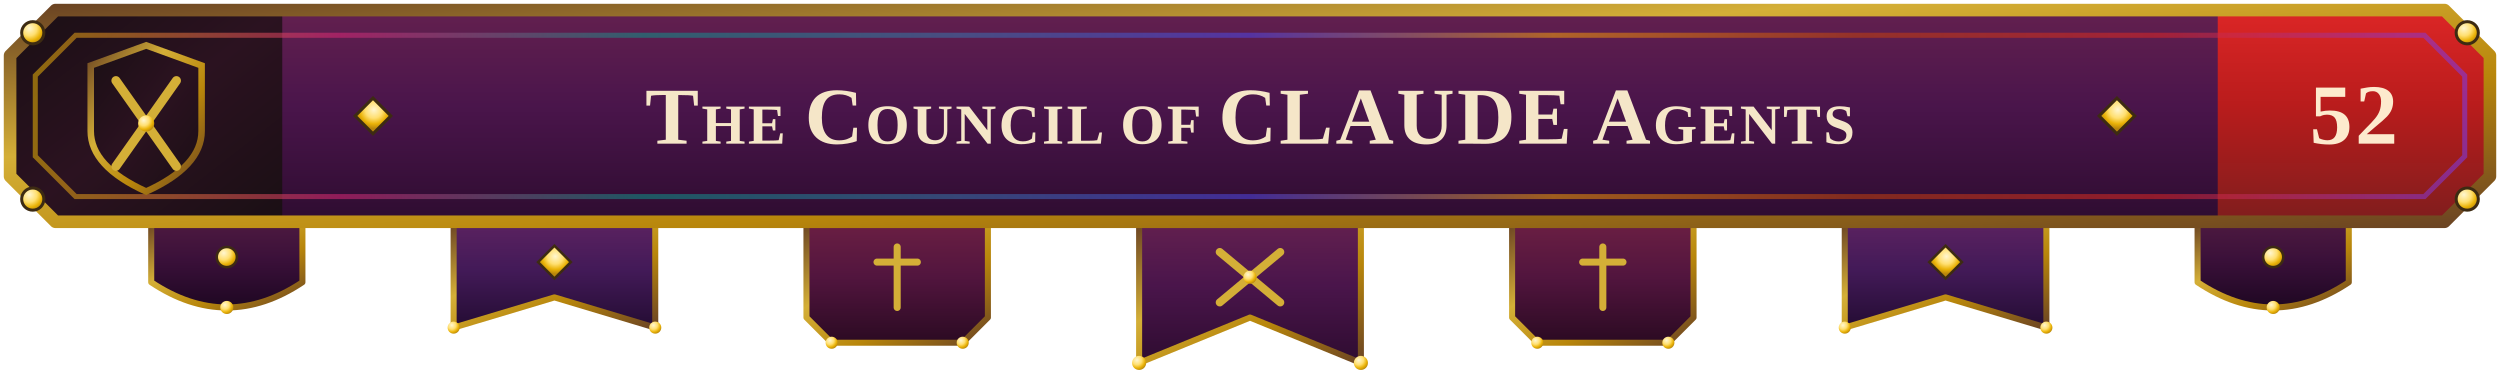
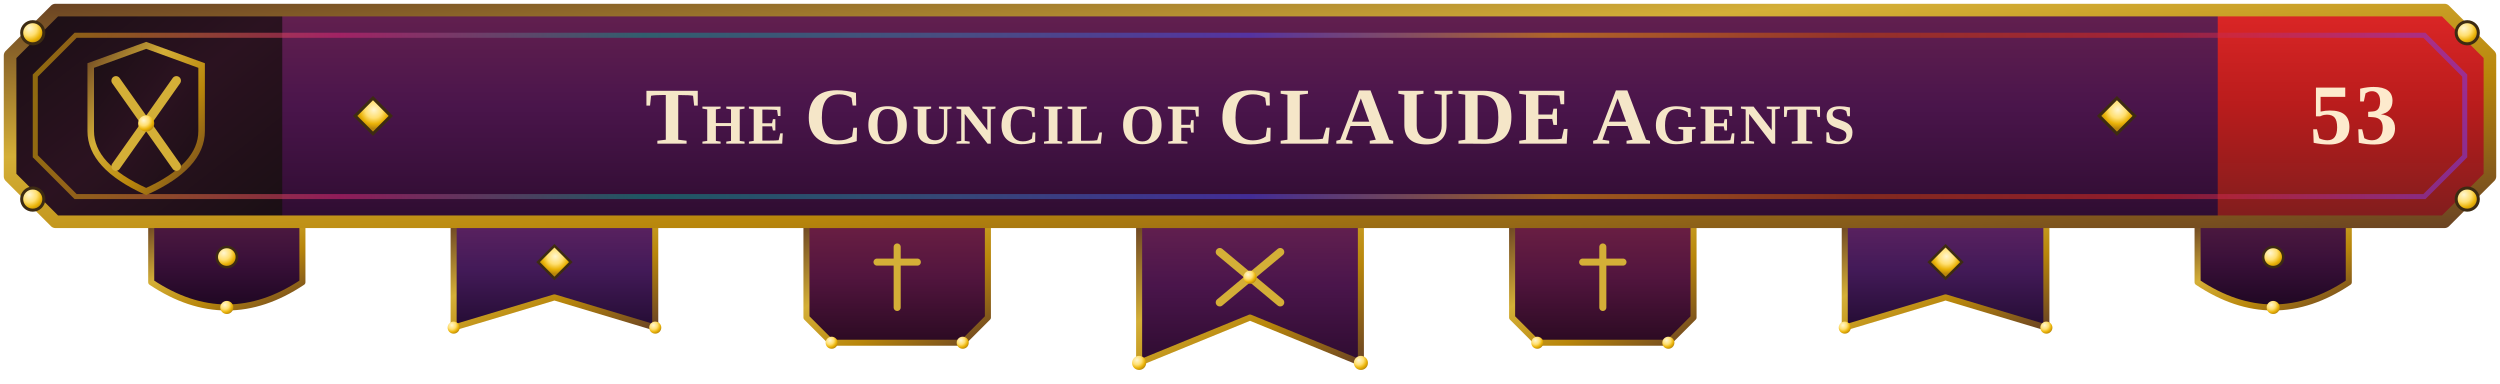
- <svg xmlns="http://www.w3.org/2000/svg" width="372" height="57" viewBox="0 0 496 76" role="img" aria-label="The Council of CLAUDE Agents: 52">
+ <svg xmlns="http://www.w3.org/2000/svg" width="372" height="57" viewBox="0 0 496 76" role="img" aria-label="The Council of CLAUDE Agents: 53">
  <defs>
    <linearGradient id="bdgBgGrad" x1="0%" y1="0%" x2="100%" y2="100%">
      <stop offset="0%" stop-color="#1a0f14" />
      <stop offset="50%" stop-color="#2b1220" />
      <stop offset="100%" stop-color="#1a0f14" />
    </linearGradient>
    <linearGradient id="bdgBronzeGrad" x1="0%" y1="0%" x2="100%" y2="100%">
      <stop offset="0%" stop-color="#6b4423" />
      <stop offset="35%" stop-color="#d4af37" />
      <stop offset="65%" stop-color="#b8860b" />
      <stop offset="100%" stop-color="#6b4423" />
    </linearGradient>
    <linearGradient id="bdgCouncilGrad" x1="0%" y1="0%" x2="100%" y2="0%">
      <stop offset="0%" stop-color="#eab308" />
      <stop offset="12.5%" stop-color="#db2777" />
      <stop offset="25%" stop-color="#0d9488" />
      <stop offset="37.5%" stop-color="#3776ab" />
      <stop offset="50%" stop-color="#4f46e5" />
      <stop offset="62.5%" stop-color="#f59e0b" />
      <stop offset="75%" stop-color="#c2410c" />
      <stop offset="87.5%" stop-color="#dc2626" />
      <stop offset="100%" stop-color="#7c3aed" />
    </linearGradient>
    <linearGradient id="bdgPlumGrad" x1="0%" y1="0%" x2="0%" y2="100%">
      <stop offset="0%" stop-color="#63204f" />
      <stop offset="45%" stop-color="#4a154b" />
      <stop offset="100%" stop-color="#2e0c30" />
    </linearGradient>
    <linearGradient id="bdgCountGrad" x1="0%" y1="0%" x2="0%" y2="100%">
      <stop offset="0%" stop-color="#dc2626" />
      <stop offset="45%" stop-color="#b91c1c" />
      <stop offset="100%" stop-color="#7f1d1d" />
    </linearGradient>
    <radialGradient id="bdgGemGrad" cx="35%" cy="30%" r="75%">
      <stop offset="0%" stop-color="#fff6d0" />
      <stop offset="45%" stop-color="#ffdf70" />
      <stop offset="75%" stop-color="#eab308" />
      <stop offset="100%" stop-color="#b8860b" />
    </radialGradient>
    <linearGradient id="penPlumDeep" x1="0%" y1="0%" x2="0%" y2="100%">
      <stop offset="0%" stop-color="#4e1a40" />
      <stop offset="45%" stop-color="#3a1039" />
      <stop offset="100%" stop-color="#1e0722" />
    </linearGradient>
    <linearGradient id="penPlumWarm" x1="0%" y1="0%" x2="0%" y2="100%">
      <stop offset="0%" stop-color="#6b1f43" />
      <stop offset="45%" stop-color="#52153e" />
      <stop offset="100%" stop-color="#2b0a22" />
    </linearGradient>
    <linearGradient id="penPlumCool" x1="0%" y1="0%" x2="0%" y2="100%">
      <stop offset="0%" stop-color="#5b2260" />
      <stop offset="45%" stop-color="#431a58" />
      <stop offset="100%" stop-color="#240c33" />
    </linearGradient>
  </defs>
  <path d="M 11 2 L 485 2 L 494 11 L 494 35 L 485 44 L 11 44 L 2 35 L 2 11 Z" fill="url(#bdgPlumGrad)" />
  <path d="M 11 2 L 56 2 L 56 44 L 11 44 L 2 35 L 2 11 Z" fill="url(#bdgBgGrad)" />
  <line x1="56" y1="3" x2="56" y2="43" stroke="url(#bdgBronzeGrad)" stroke-width="1.5" />
  <path d="M 440 2 L 485 2 L 494 11 L 494 35 L 485 44 L 440 44 Z" fill="url(#bdgCountGrad)" />
  <line x1="440" y1="3" x2="440" y2="43" stroke="url(#bdgBronzeGrad)" stroke-width="1.5" />
  <path d="M 15 7 L 481 7 L 489 15 L 489 31 L 481 39 L 15 39 L 7 31 L 7 15 Z" fill="none" stroke="url(#bdgCouncilGrad)" stroke-width="1" opacity="0.55" />
  <g stroke="url(#bdgBronzeGrad)" stroke-width="1.2" stroke-linejoin="round">
    <path d="M 30 44 L 60 44 L 60 56 Q 45 66 30 56 Z" fill="url(#penPlumDeep)" />
    <path d="M 90 44 L 130 44 L 130 65 L 110 59 L 90 65 Z" fill="url(#penPlumCool)" />
    <path d="M 160 44 L 196 44 L 196 63 L 191 68 L 165 68 L 160 63 Z" fill="url(#penPlumWarm)" />
    <path d="M 226 44 L 270 44 L 270 72 L 248 63 L 226 72 Z" fill="url(#bdgPlumGrad)" />
    <path d="M 300 44 L 336 44 L 336 63 L 331 68 L 305 68 L 300 63 Z" fill="url(#penPlumWarm)" />
    <path d="M 366 44 L 406 44 L 406 65 L 386 59 L 366 65 Z" fill="url(#penPlumCool)" />
    <path d="M 436 44 L 466 44 L 466 56 Q 451 66 436 56 Z" fill="url(#penPlumDeep)" />
  </g>
  <g fill="url(#bdgGemGrad)">
    <circle cx="45" cy="61" r="1.3" />
    <circle cx="451" cy="61" r="1.3" />
    <circle cx="90" cy="65" r="1.2" />
    <circle cx="130" cy="65" r="1.2" />
    <circle cx="366" cy="65" r="1.2" />
    <circle cx="406" cy="65" r="1.2" />
    <circle cx="165" cy="68" r="1.2" />
    <circle cx="191" cy="68" r="1.2" />
    <circle cx="305" cy="68" r="1.2" />
    <circle cx="331" cy="68" r="1.2" />
    <circle cx="226" cy="72" r="1.4" />
    <circle cx="270" cy="72" r="1.4" />
  </g>
  <g fill="url(#bdgGemGrad)" stroke="#3d2b12" stroke-width="0.5">
    <circle cx="45" cy="51" r="2" />
    <circle cx="451" cy="51" r="2" />
    <rect width="4.6" height="4.6" transform="translate(110,52) rotate(45) translate(-2.3,-2.3)" />
    <rect width="4.6" height="4.6" transform="translate(386,52) rotate(45) translate(-2.3,-2.3)" />
  </g>
  <g stroke="#d4af37" stroke-width="1.4" stroke-linecap="round">
    <line x1="178" y1="49" x2="178" y2="61" />
    <line x1="174" y1="52" x2="182" y2="52" />
    <line x1="318" y1="49" x2="318" y2="61" />
    <line x1="314" y1="52" x2="322" y2="52" />
  </g>
  <path d="M 242 50 L 254 60 M 254 50 L 242 60" stroke="#d4af37" stroke-width="1.6" stroke-linecap="round" />
  <circle cx="248" cy="55" r="1.3" fill="url(#bdgGemGrad)" />
  <path d="M 11 2 L 485 2 L 494 11 L 494 35 L 485 44 L 11 44 L 2 35 L 2 11 Z" fill="none" stroke="url(#bdgBronzeGrad)" stroke-width="2.5" stroke-linejoin="round" />
  <path d="M 29 9 L 40 13 L 40 26 Q 40 33 29 38 Q 18 33 18 26 L 18 13 Z" fill="url(#bdgBgGrad)" stroke="url(#bdgBronzeGrad)" stroke-width="1.3" />
  <path d="M 23 16 L 35 33 M 35 16 L 23 33" stroke="#d4af37" stroke-width="1.8" stroke-linecap="round" />
  <circle cx="29" cy="24.5" r="1.6" fill="url(#bdgGemGrad)" />
  <rect width="5" height="5" fill="url(#bdgGemGrad)" stroke="#3d2b12" stroke-width="0.6" transform="translate(74,23) rotate(45) translate(-2.5,-2.5)" />
  <rect width="5" height="5" fill="url(#bdgGemGrad)" stroke="#3d2b12" stroke-width="0.6" transform="translate(420,23) rotate(45) translate(-2.5,-2.5)" />
  <g fill="url(#bdgGemGrad)" stroke="#3d2b12" stroke-width="0.6">
    <circle cx="6.5" cy="6.5" r="2.2" />
    <circle cx="489.5" cy="6.5" r="2.2" />
    <circle cx="489.5" cy="39.5" r="2.2" />
    <circle cx="6.5" cy="39.5" r="2.2" />
  </g>
  <text x="248" y="28.5" text-anchor="middle" fill="#f5e6c8" font-family="Cinzel, Georgia, 'Times New Roman', serif" font-size="16" font-weight="700" letter-spacing="0.5" style="font-variant: small-caps">The Council of CLAUDE Agents</text>
-   <text x="467" y="28.5" text-anchor="middle" fill="#fdeacd" font-family="Cinzel, Georgia, 'Times New Roman', serif" font-size="17" font-weight="700" letter-spacing="0.5">52</text>
+   <text x="467" y="28.5" text-anchor="middle" fill="#fdeacd" font-family="Cinzel, Georgia, 'Times New Roman', serif" font-size="17" font-weight="700" letter-spacing="0.5">53</text>
</svg>
